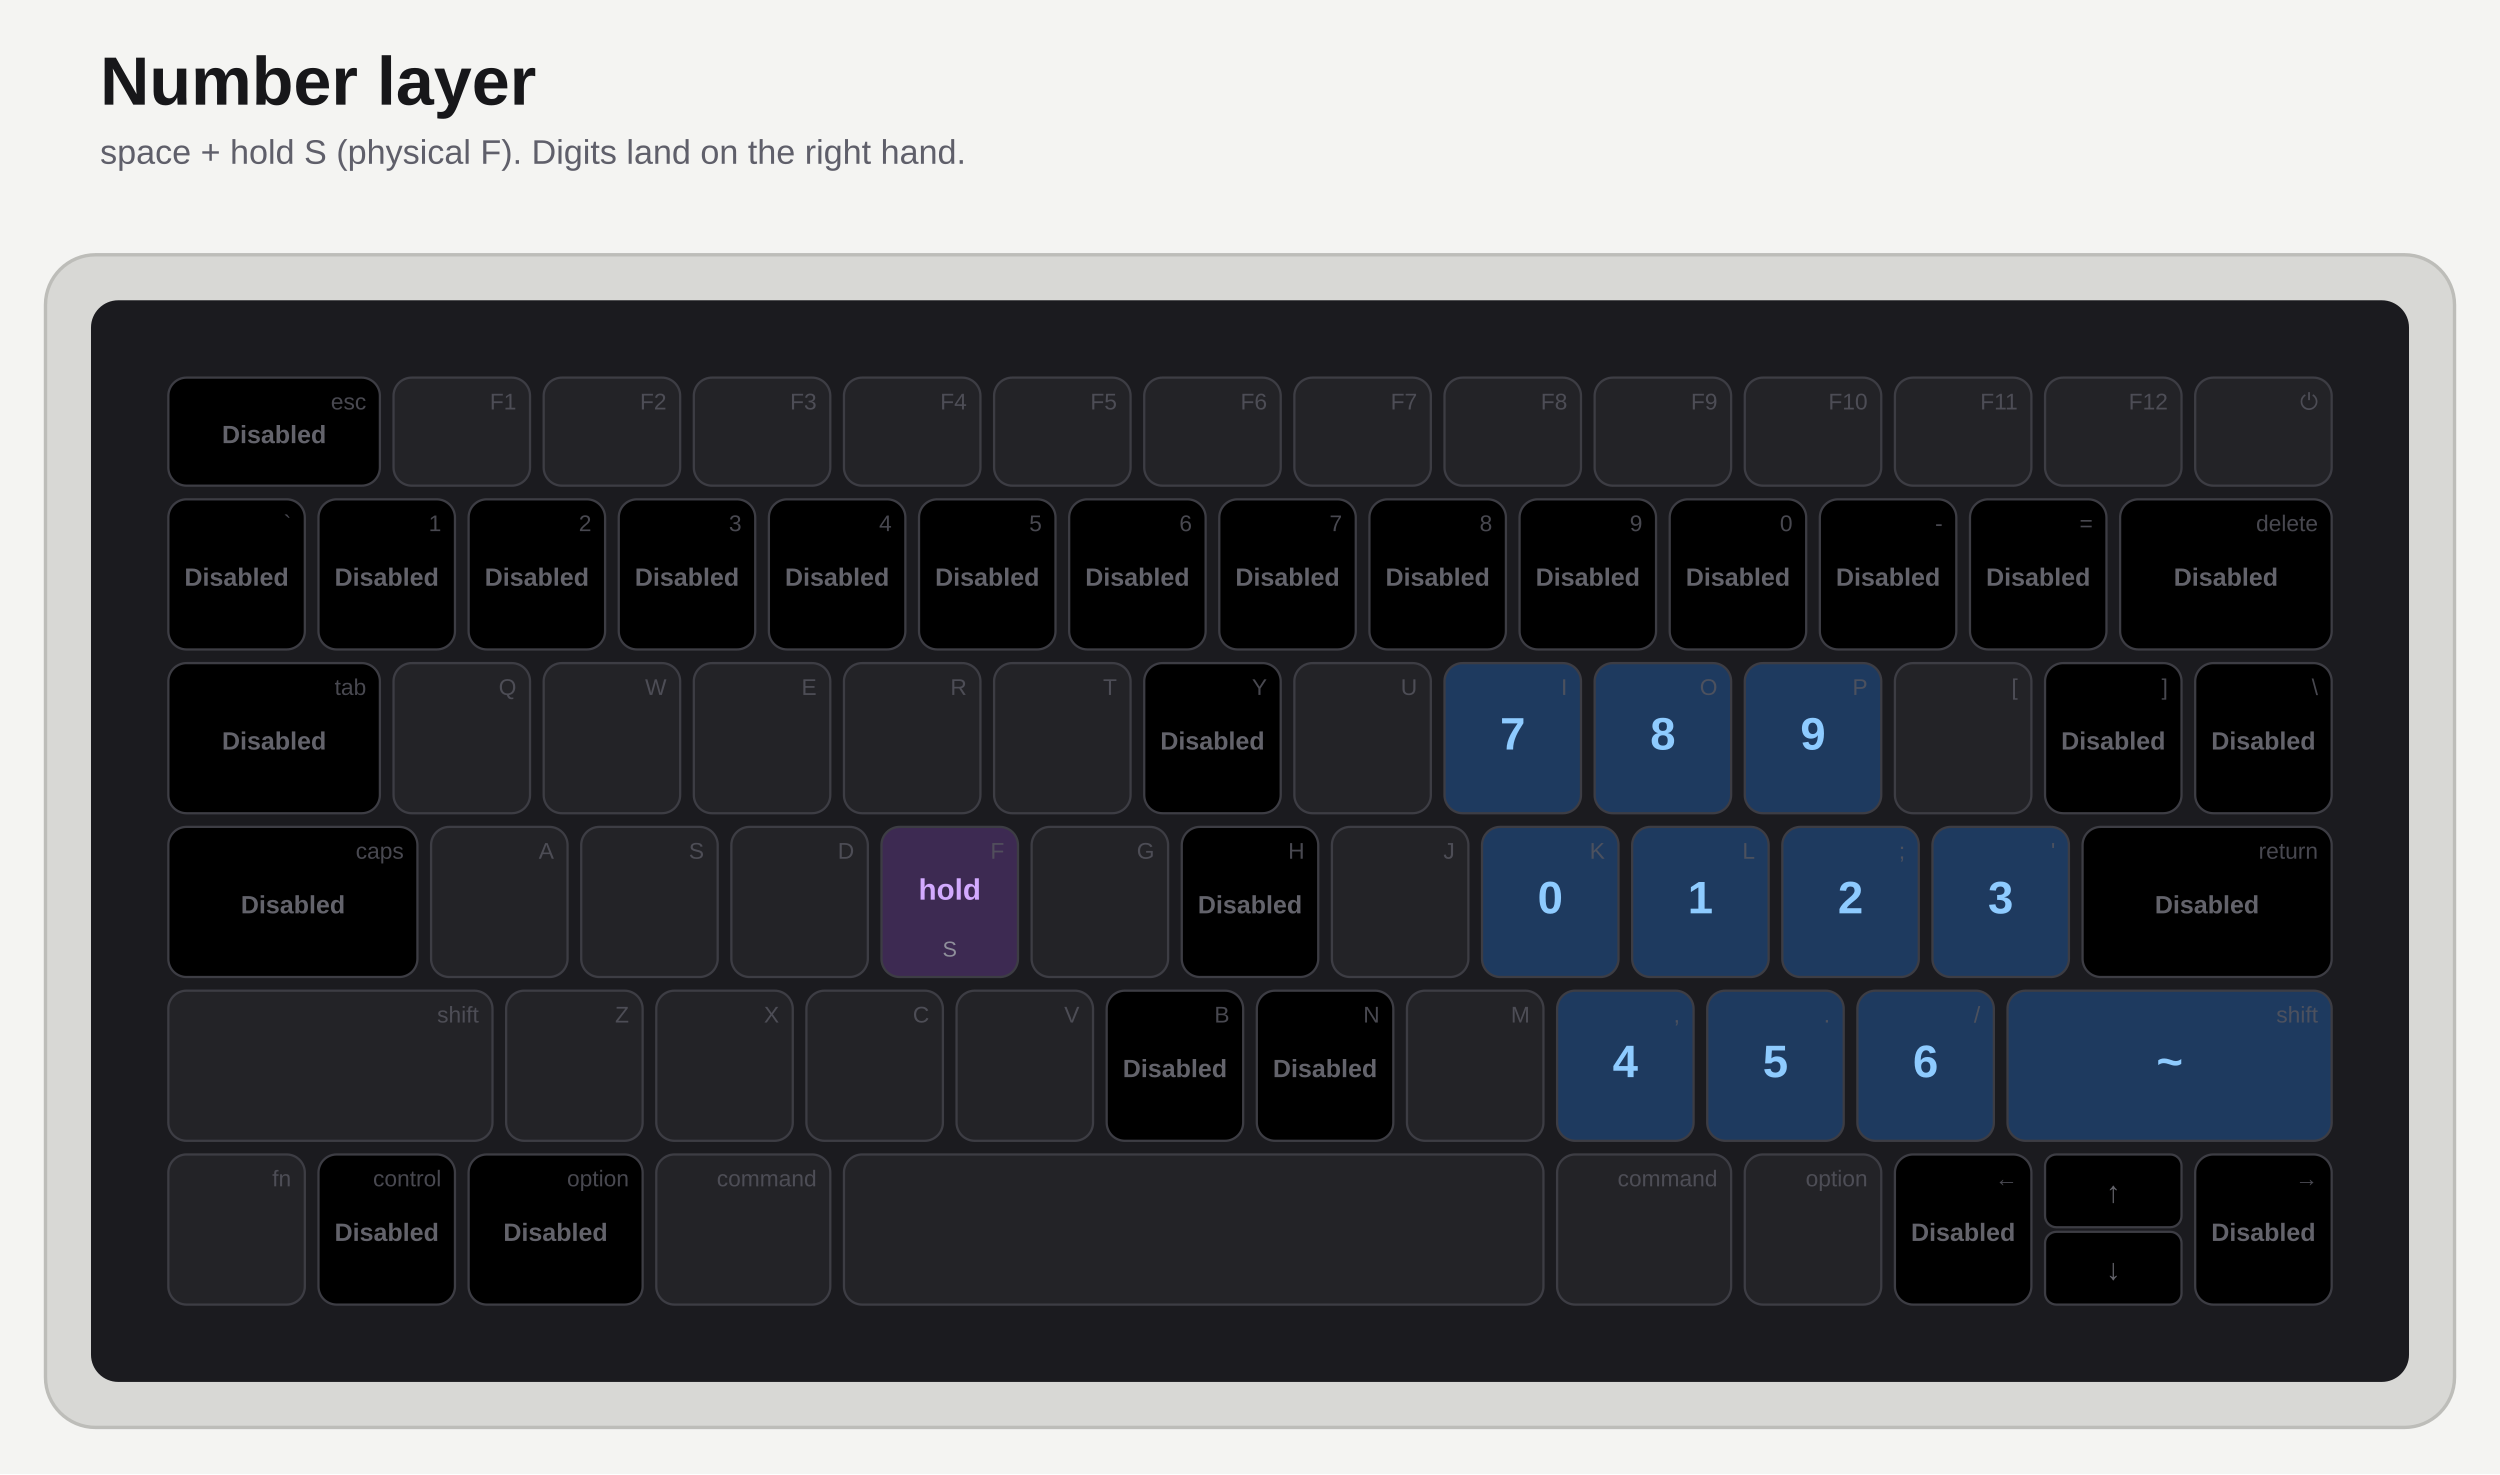
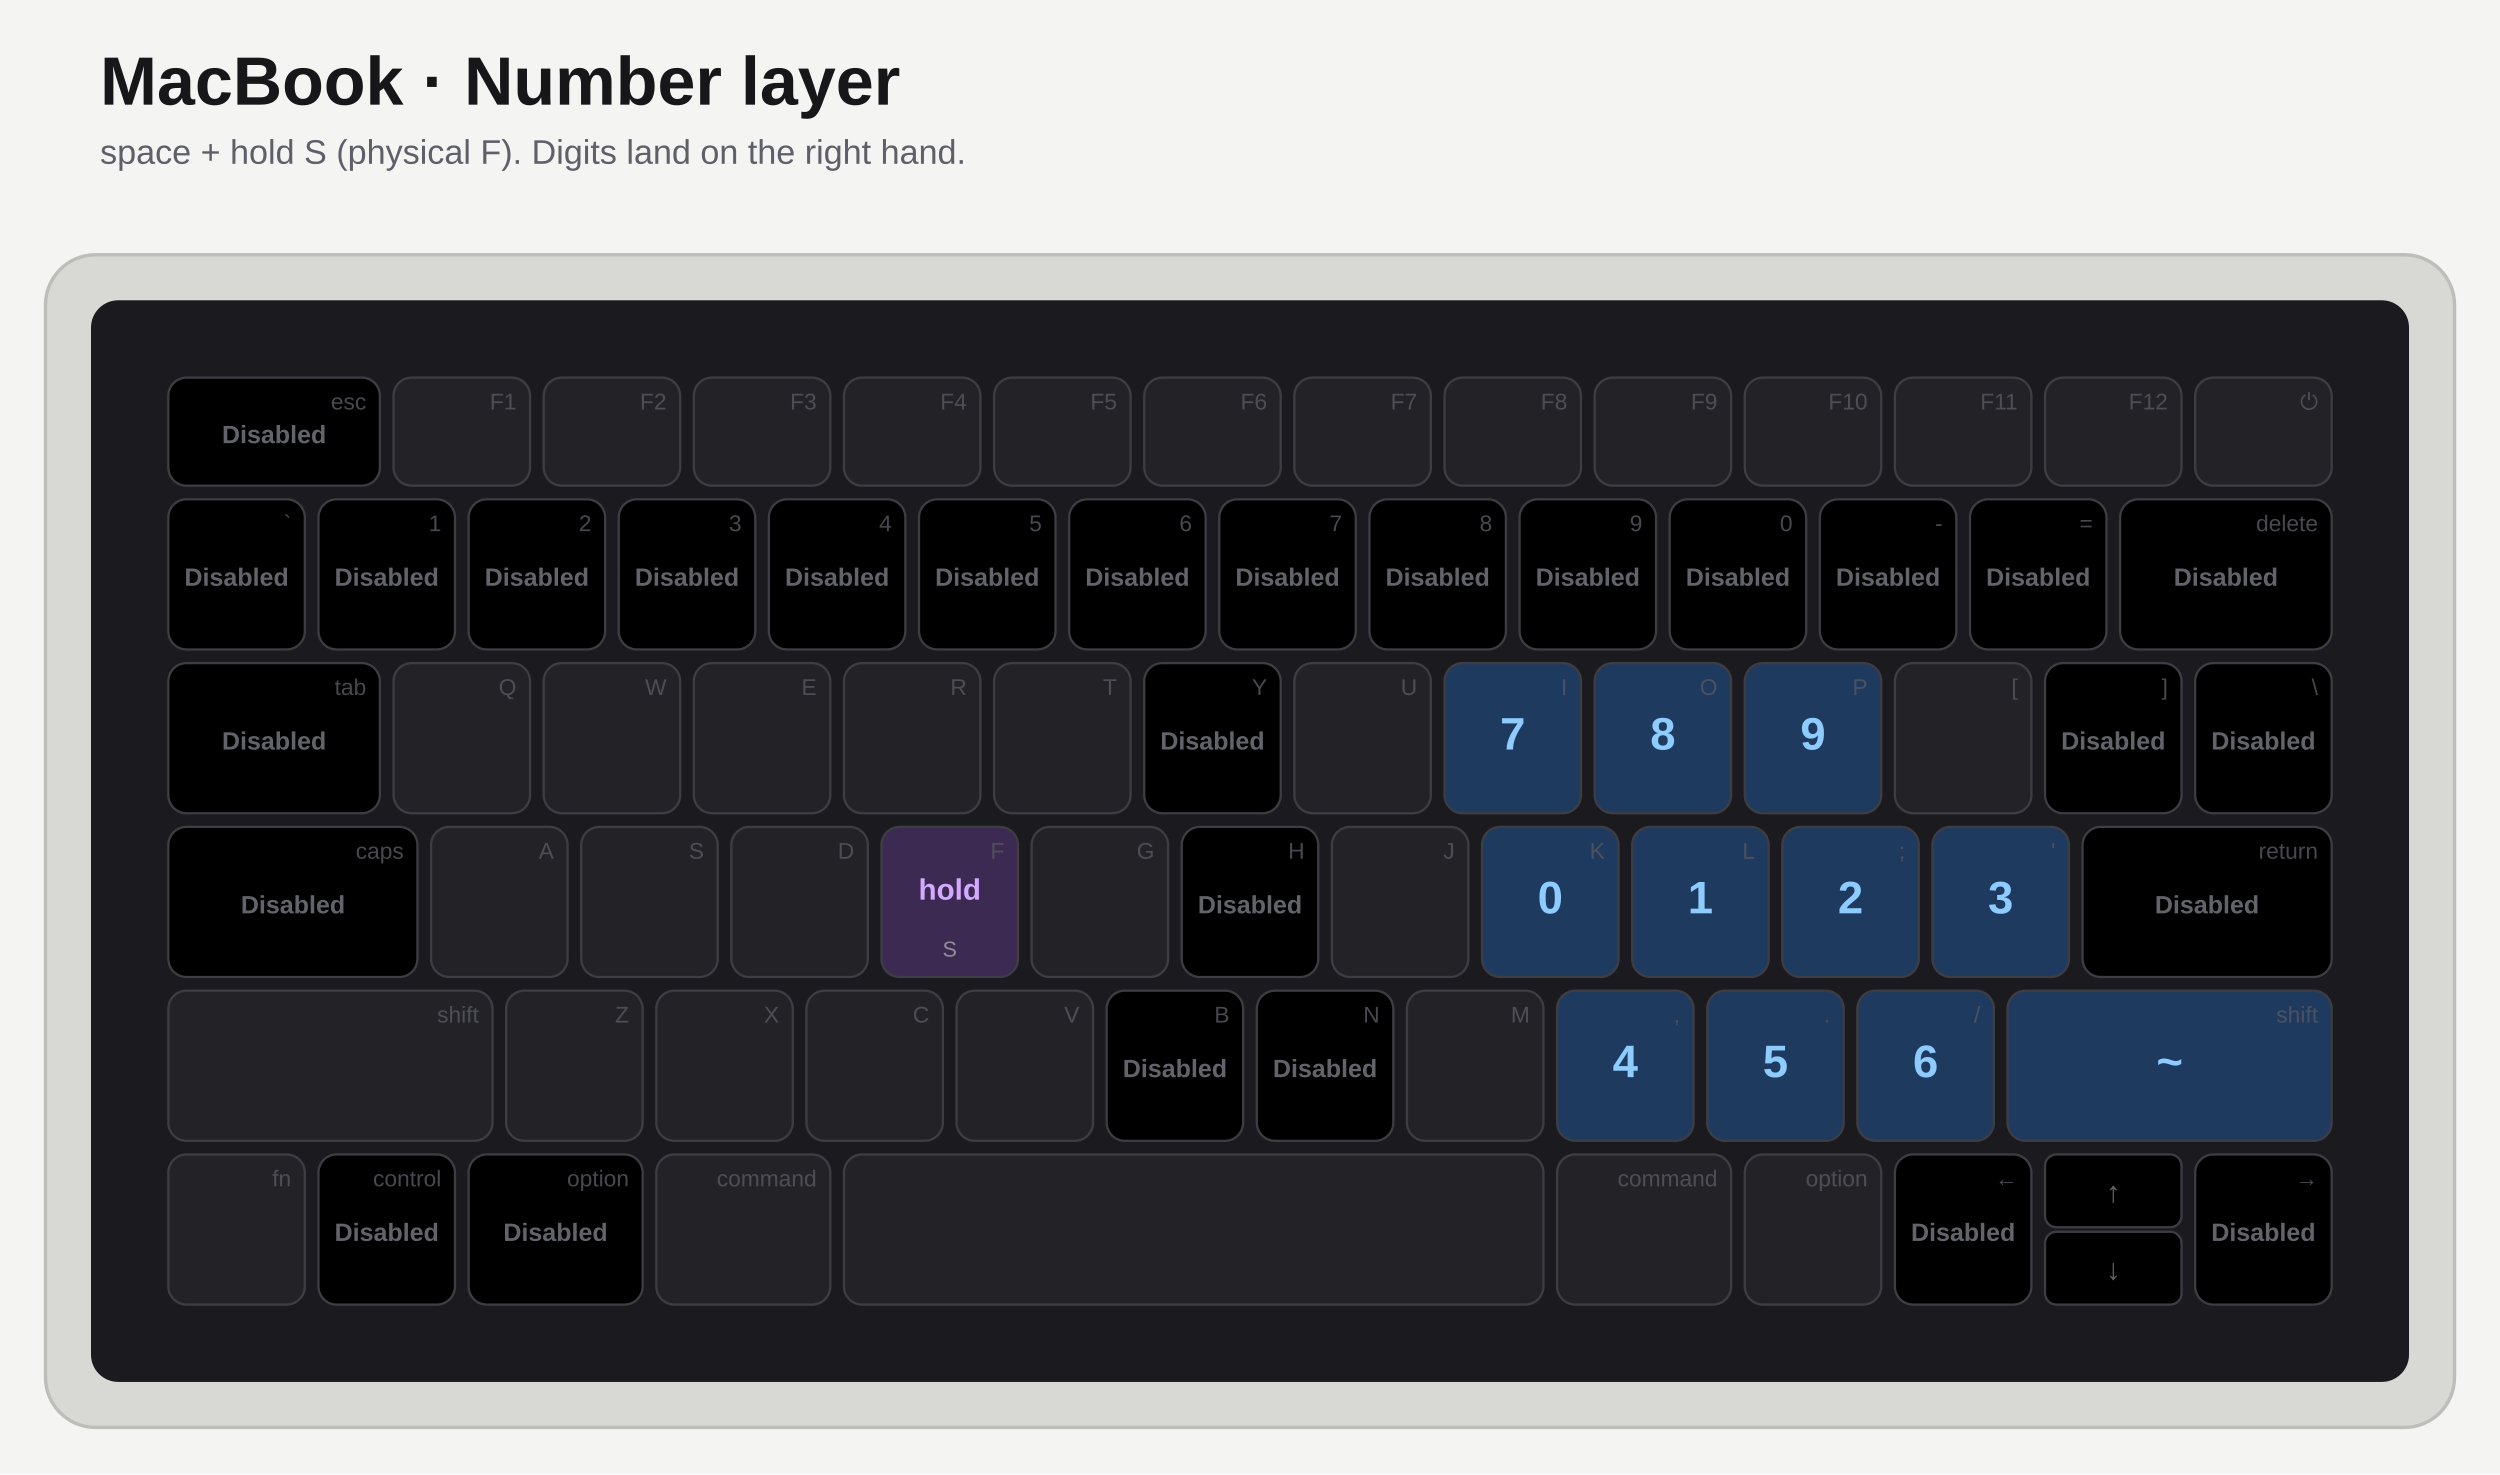
<svg xmlns="http://www.w3.org/2000/svg" width="1099" height="648" viewBox="0 0 1099 648" role="img" aria-label="Number layer layer of the splitmac">
  <rect width="1099" height="648" fill="#f4f4f2" />
-   <text x="44.0" y="46.0" fill="#17171a" font-size="30" font-weight="700" text-anchor="start" opacity="1.0" font-family="-apple-system, BlinkMacSystemFont, 'SF Pro Text', 'Helvetica Neue', Arial, sans-serif">Number layer</text>
+   <text x="44.0" y="46.0" fill="#17171a" font-size="30" font-weight="700" text-anchor="start" opacity="1.0" font-family="-apple-system, BlinkMacSystemFont, 'SF Pro Text', 'Helvetica Neue', Arial, sans-serif">MacBook · Number layer</text>
  <text x="44.0" y="72.0" fill="#5f5f6a" font-size="15" font-weight="400" text-anchor="start" opacity="1.0" font-family="-apple-system, BlinkMacSystemFont, 'SF Pro Text', 'Helvetica Neue', Arial, sans-serif">space + hold S (physical F). Digits land on the right hand.</text>
  <rect x="20.0" y="112.0" width="1059.0" height="515.5" rx="22" fill="#d8d8d5" stroke="#bdbdb9" stroke-width="1.5" />
  <rect x="40.0" y="132.0" width="1019.0" height="475.5" rx="12" fill="#1b1b1f" />
  <rect x="74.0" y="166.0" width="93.0" height="47.5" rx="8" fill="#000000" stroke="#3d3d44" stroke-width="1" />
  <text x="161.0" y="180.0" fill="#55555e" font-size="10" font-weight="500" text-anchor="end" opacity="0.85" font-family="-apple-system, BlinkMacSystemFont, 'SF Pro Text', 'Helvetica Neue', Arial, sans-serif">esc</text>
  <text x="120.5" y="194.8" fill="#63636b" font-size="11" font-weight="600" text-anchor="middle" opacity="1.0" font-family="-apple-system, BlinkMacSystemFont, 'SF Pro Text', 'Helvetica Neue', Arial, sans-serif">Disabled</text>
  <rect x="173.0" y="166.0" width="60.0" height="47.5" rx="8" fill="#232327" stroke="#3d3d44" stroke-width="1" />
  <text x="227.0" y="180.0" fill="#55555e" font-size="10" font-weight="500" text-anchor="end" opacity="0.85" font-family="-apple-system, BlinkMacSystemFont, 'SF Pro Text', 'Helvetica Neue', Arial, sans-serif">F1</text>
  <rect x="239.0" y="166.0" width="60.0" height="47.5" rx="8" fill="#232327" stroke="#3d3d44" stroke-width="1" />
  <text x="293.0" y="180.0" fill="#55555e" font-size="10" font-weight="500" text-anchor="end" opacity="0.85" font-family="-apple-system, BlinkMacSystemFont, 'SF Pro Text', 'Helvetica Neue', Arial, sans-serif">F2</text>
  <rect x="305.0" y="166.0" width="60.0" height="47.5" rx="8" fill="#232327" stroke="#3d3d44" stroke-width="1" />
  <text x="359.0" y="180.0" fill="#55555e" font-size="10" font-weight="500" text-anchor="end" opacity="0.85" font-family="-apple-system, BlinkMacSystemFont, 'SF Pro Text', 'Helvetica Neue', Arial, sans-serif">F3</text>
  <rect x="371.0" y="166.0" width="60.0" height="47.5" rx="8" fill="#232327" stroke="#3d3d44" stroke-width="1" />
  <text x="425.0" y="180.0" fill="#55555e" font-size="10" font-weight="500" text-anchor="end" opacity="0.85" font-family="-apple-system, BlinkMacSystemFont, 'SF Pro Text', 'Helvetica Neue', Arial, sans-serif">F4</text>
  <rect x="437.0" y="166.0" width="60.0" height="47.5" rx="8" fill="#232327" stroke="#3d3d44" stroke-width="1" />
  <text x="491.0" y="180.0" fill="#55555e" font-size="10" font-weight="500" text-anchor="end" opacity="0.85" font-family="-apple-system, BlinkMacSystemFont, 'SF Pro Text', 'Helvetica Neue', Arial, sans-serif">F5</text>
  <rect x="503.0" y="166.0" width="60.0" height="47.5" rx="8" fill="#232327" stroke="#3d3d44" stroke-width="1" />
  <text x="557.0" y="180.0" fill="#55555e" font-size="10" font-weight="500" text-anchor="end" opacity="0.85" font-family="-apple-system, BlinkMacSystemFont, 'SF Pro Text', 'Helvetica Neue', Arial, sans-serif">F6</text>
  <rect x="569.0" y="166.0" width="60.0" height="47.5" rx="8" fill="#232327" stroke="#3d3d44" stroke-width="1" />
  <text x="623.0" y="180.0" fill="#55555e" font-size="10" font-weight="500" text-anchor="end" opacity="0.85" font-family="-apple-system, BlinkMacSystemFont, 'SF Pro Text', 'Helvetica Neue', Arial, sans-serif">F7</text>
  <rect x="635.0" y="166.0" width="60.0" height="47.5" rx="8" fill="#232327" stroke="#3d3d44" stroke-width="1" />
  <text x="689.0" y="180.0" fill="#55555e" font-size="10" font-weight="500" text-anchor="end" opacity="0.85" font-family="-apple-system, BlinkMacSystemFont, 'SF Pro Text', 'Helvetica Neue', Arial, sans-serif">F8</text>
  <rect x="701.0" y="166.0" width="60.0" height="47.5" rx="8" fill="#232327" stroke="#3d3d44" stroke-width="1" />
  <text x="755.0" y="180.0" fill="#55555e" font-size="10" font-weight="500" text-anchor="end" opacity="0.85" font-family="-apple-system, BlinkMacSystemFont, 'SF Pro Text', 'Helvetica Neue', Arial, sans-serif">F9</text>
  <rect x="767.0" y="166.0" width="60.0" height="47.5" rx="8" fill="#232327" stroke="#3d3d44" stroke-width="1" />
  <text x="821.0" y="180.0" fill="#55555e" font-size="10" font-weight="500" text-anchor="end" opacity="0.85" font-family="-apple-system, BlinkMacSystemFont, 'SF Pro Text', 'Helvetica Neue', Arial, sans-serif">F10</text>
  <rect x="833.0" y="166.0" width="60.0" height="47.5" rx="8" fill="#232327" stroke="#3d3d44" stroke-width="1" />
  <text x="887.0" y="180.0" fill="#55555e" font-size="10" font-weight="500" text-anchor="end" opacity="0.85" font-family="-apple-system, BlinkMacSystemFont, 'SF Pro Text', 'Helvetica Neue', Arial, sans-serif">F11</text>
  <rect x="899.0" y="166.0" width="60.0" height="47.5" rx="8" fill="#232327" stroke="#3d3d44" stroke-width="1" />
  <text x="953.0" y="180.0" fill="#55555e" font-size="10" font-weight="500" text-anchor="end" opacity="0.85" font-family="-apple-system, BlinkMacSystemFont, 'SF Pro Text', 'Helvetica Neue', Arial, sans-serif">F12</text>
  <rect x="965.0" y="166.0" width="60.0" height="47.5" rx="8" fill="#232327" stroke="#3d3d44" stroke-width="1" />
  <text x="1019.0" y="180.0" fill="#55555e" font-size="10" font-weight="500" text-anchor="end" opacity="0.85" font-family="-apple-system, BlinkMacSystemFont, 'SF Pro Text', 'Helvetica Neue', Arial, sans-serif">⏻</text>
  <rect x="74.0" y="219.5" width="60.0" height="66.0" rx="8" fill="#000000" stroke="#3d3d44" stroke-width="1" />
  <text x="128.0" y="233.5" fill="#55555e" font-size="10" font-weight="500" text-anchor="end" opacity="0.85" font-family="-apple-system, BlinkMacSystemFont, 'SF Pro Text', 'Helvetica Neue', Arial, sans-serif">`</text>
  <text x="104.0" y="257.5" fill="#63636b" font-size="11" font-weight="600" text-anchor="middle" opacity="1.0" font-family="-apple-system, BlinkMacSystemFont, 'SF Pro Text', 'Helvetica Neue', Arial, sans-serif">Disabled</text>
  <rect x="140.0" y="219.5" width="60.0" height="66.0" rx="8" fill="#000000" stroke="#3d3d44" stroke-width="1" />
  <text x="194.0" y="233.5" fill="#55555e" font-size="10" font-weight="500" text-anchor="end" opacity="0.85" font-family="-apple-system, BlinkMacSystemFont, 'SF Pro Text', 'Helvetica Neue', Arial, sans-serif">1</text>
  <text x="170.0" y="257.5" fill="#63636b" font-size="11" font-weight="600" text-anchor="middle" opacity="1.0" font-family="-apple-system, BlinkMacSystemFont, 'SF Pro Text', 'Helvetica Neue', Arial, sans-serif">Disabled</text>
  <rect x="206.0" y="219.5" width="60.0" height="66.0" rx="8" fill="#000000" stroke="#3d3d44" stroke-width="1" />
  <text x="260.0" y="233.5" fill="#55555e" font-size="10" font-weight="500" text-anchor="end" opacity="0.85" font-family="-apple-system, BlinkMacSystemFont, 'SF Pro Text', 'Helvetica Neue', Arial, sans-serif">2</text>
  <text x="236.0" y="257.5" fill="#63636b" font-size="11" font-weight="600" text-anchor="middle" opacity="1.0" font-family="-apple-system, BlinkMacSystemFont, 'SF Pro Text', 'Helvetica Neue', Arial, sans-serif">Disabled</text>
  <rect x="272.0" y="219.5" width="60.0" height="66.0" rx="8" fill="#000000" stroke="#3d3d44" stroke-width="1" />
  <text x="326.0" y="233.5" fill="#55555e" font-size="10" font-weight="500" text-anchor="end" opacity="0.85" font-family="-apple-system, BlinkMacSystemFont, 'SF Pro Text', 'Helvetica Neue', Arial, sans-serif">3</text>
  <text x="302.0" y="257.5" fill="#63636b" font-size="11" font-weight="600" text-anchor="middle" opacity="1.0" font-family="-apple-system, BlinkMacSystemFont, 'SF Pro Text', 'Helvetica Neue', Arial, sans-serif">Disabled</text>
  <rect x="338.0" y="219.5" width="60.0" height="66.0" rx="8" fill="#000000" stroke="#3d3d44" stroke-width="1" />
  <text x="392.0" y="233.5" fill="#55555e" font-size="10" font-weight="500" text-anchor="end" opacity="0.85" font-family="-apple-system, BlinkMacSystemFont, 'SF Pro Text', 'Helvetica Neue', Arial, sans-serif">4</text>
  <text x="368.0" y="257.5" fill="#63636b" font-size="11" font-weight="600" text-anchor="middle" opacity="1.0" font-family="-apple-system, BlinkMacSystemFont, 'SF Pro Text', 'Helvetica Neue', Arial, sans-serif">Disabled</text>
  <rect x="404.0" y="219.5" width="60.0" height="66.0" rx="8" fill="#000000" stroke="#3d3d44" stroke-width="1" />
  <text x="458.0" y="233.5" fill="#55555e" font-size="10" font-weight="500" text-anchor="end" opacity="0.85" font-family="-apple-system, BlinkMacSystemFont, 'SF Pro Text', 'Helvetica Neue', Arial, sans-serif">5</text>
  <text x="434.0" y="257.5" fill="#63636b" font-size="11" font-weight="600" text-anchor="middle" opacity="1.0" font-family="-apple-system, BlinkMacSystemFont, 'SF Pro Text', 'Helvetica Neue', Arial, sans-serif">Disabled</text>
  <rect x="470.0" y="219.5" width="60.0" height="66.0" rx="8" fill="#000000" stroke="#3d3d44" stroke-width="1" />
  <text x="524.0" y="233.5" fill="#55555e" font-size="10" font-weight="500" text-anchor="end" opacity="0.85" font-family="-apple-system, BlinkMacSystemFont, 'SF Pro Text', 'Helvetica Neue', Arial, sans-serif">6</text>
  <text x="500.0" y="257.5" fill="#63636b" font-size="11" font-weight="600" text-anchor="middle" opacity="1.0" font-family="-apple-system, BlinkMacSystemFont, 'SF Pro Text', 'Helvetica Neue', Arial, sans-serif">Disabled</text>
  <rect x="536.0" y="219.5" width="60.0" height="66.0" rx="8" fill="#000000" stroke="#3d3d44" stroke-width="1" />
  <text x="590.0" y="233.5" fill="#55555e" font-size="10" font-weight="500" text-anchor="end" opacity="0.85" font-family="-apple-system, BlinkMacSystemFont, 'SF Pro Text', 'Helvetica Neue', Arial, sans-serif">7</text>
  <text x="566.0" y="257.5" fill="#63636b" font-size="11" font-weight="600" text-anchor="middle" opacity="1.0" font-family="-apple-system, BlinkMacSystemFont, 'SF Pro Text', 'Helvetica Neue', Arial, sans-serif">Disabled</text>
  <rect x="602.0" y="219.5" width="60.0" height="66.0" rx="8" fill="#000000" stroke="#3d3d44" stroke-width="1" />
  <text x="656.0" y="233.5" fill="#55555e" font-size="10" font-weight="500" text-anchor="end" opacity="0.85" font-family="-apple-system, BlinkMacSystemFont, 'SF Pro Text', 'Helvetica Neue', Arial, sans-serif">8</text>
  <text x="632.0" y="257.5" fill="#63636b" font-size="11" font-weight="600" text-anchor="middle" opacity="1.0" font-family="-apple-system, BlinkMacSystemFont, 'SF Pro Text', 'Helvetica Neue', Arial, sans-serif">Disabled</text>
  <rect x="668.0" y="219.5" width="60.0" height="66.0" rx="8" fill="#000000" stroke="#3d3d44" stroke-width="1" />
  <text x="722.0" y="233.5" fill="#55555e" font-size="10" font-weight="500" text-anchor="end" opacity="0.85" font-family="-apple-system, BlinkMacSystemFont, 'SF Pro Text', 'Helvetica Neue', Arial, sans-serif">9</text>
  <text x="698.0" y="257.5" fill="#63636b" font-size="11" font-weight="600" text-anchor="middle" opacity="1.0" font-family="-apple-system, BlinkMacSystemFont, 'SF Pro Text', 'Helvetica Neue', Arial, sans-serif">Disabled</text>
  <rect x="734.0" y="219.5" width="60.0" height="66.0" rx="8" fill="#000000" stroke="#3d3d44" stroke-width="1" />
  <text x="788.0" y="233.5" fill="#55555e" font-size="10" font-weight="500" text-anchor="end" opacity="0.85" font-family="-apple-system, BlinkMacSystemFont, 'SF Pro Text', 'Helvetica Neue', Arial, sans-serif">0</text>
  <text x="764.0" y="257.5" fill="#63636b" font-size="11" font-weight="600" text-anchor="middle" opacity="1.0" font-family="-apple-system, BlinkMacSystemFont, 'SF Pro Text', 'Helvetica Neue', Arial, sans-serif">Disabled</text>
  <rect x="800.0" y="219.5" width="60.0" height="66.0" rx="8" fill="#000000" stroke="#3d3d44" stroke-width="1" />
  <text x="854.0" y="233.5" fill="#55555e" font-size="10" font-weight="500" text-anchor="end" opacity="0.85" font-family="-apple-system, BlinkMacSystemFont, 'SF Pro Text', 'Helvetica Neue', Arial, sans-serif">-</text>
  <text x="830.0" y="257.5" fill="#63636b" font-size="11" font-weight="600" text-anchor="middle" opacity="1.0" font-family="-apple-system, BlinkMacSystemFont, 'SF Pro Text', 'Helvetica Neue', Arial, sans-serif">Disabled</text>
  <rect x="866.0" y="219.5" width="60.0" height="66.0" rx="8" fill="#000000" stroke="#3d3d44" stroke-width="1" />
  <text x="920.0" y="233.5" fill="#55555e" font-size="10" font-weight="500" text-anchor="end" opacity="0.85" font-family="-apple-system, BlinkMacSystemFont, 'SF Pro Text', 'Helvetica Neue', Arial, sans-serif">=</text>
  <text x="896.0" y="257.5" fill="#63636b" font-size="11" font-weight="600" text-anchor="middle" opacity="1.0" font-family="-apple-system, BlinkMacSystemFont, 'SF Pro Text', 'Helvetica Neue', Arial, sans-serif">Disabled</text>
  <rect x="932.0" y="219.5" width="93.0" height="66.0" rx="8" fill="#000000" stroke="#3d3d44" stroke-width="1" />
  <text x="1019.0" y="233.5" fill="#55555e" font-size="10" font-weight="500" text-anchor="end" opacity="0.85" font-family="-apple-system, BlinkMacSystemFont, 'SF Pro Text', 'Helvetica Neue', Arial, sans-serif">delete</text>
  <text x="978.5" y="257.5" fill="#63636b" font-size="11" font-weight="600" text-anchor="middle" opacity="1.0" font-family="-apple-system, BlinkMacSystemFont, 'SF Pro Text', 'Helvetica Neue', Arial, sans-serif">Disabled</text>
  <rect x="74.0" y="291.5" width="93.0" height="66.0" rx="8" fill="#000000" stroke="#3d3d44" stroke-width="1" />
  <text x="161.0" y="305.5" fill="#55555e" font-size="10" font-weight="500" text-anchor="end" opacity="0.85" font-family="-apple-system, BlinkMacSystemFont, 'SF Pro Text', 'Helvetica Neue', Arial, sans-serif">tab</text>
  <text x="120.5" y="329.5" fill="#63636b" font-size="11" font-weight="600" text-anchor="middle" opacity="1.0" font-family="-apple-system, BlinkMacSystemFont, 'SF Pro Text', 'Helvetica Neue', Arial, sans-serif">Disabled</text>
  <rect x="173.0" y="291.5" width="60.0" height="66.0" rx="8" fill="#232327" stroke="#3d3d44" stroke-width="1" />
  <text x="227.0" y="305.5" fill="#55555e" font-size="10" font-weight="500" text-anchor="end" opacity="0.85" font-family="-apple-system, BlinkMacSystemFont, 'SF Pro Text', 'Helvetica Neue', Arial, sans-serif">Q</text>
  <rect x="239.0" y="291.5" width="60.0" height="66.0" rx="8" fill="#232327" stroke="#3d3d44" stroke-width="1" />
  <text x="293.0" y="305.5" fill="#55555e" font-size="10" font-weight="500" text-anchor="end" opacity="0.85" font-family="-apple-system, BlinkMacSystemFont, 'SF Pro Text', 'Helvetica Neue', Arial, sans-serif">W</text>
  <rect x="305.0" y="291.5" width="60.0" height="66.0" rx="8" fill="#232327" stroke="#3d3d44" stroke-width="1" />
  <text x="359.0" y="305.5" fill="#55555e" font-size="10" font-weight="500" text-anchor="end" opacity="0.85" font-family="-apple-system, BlinkMacSystemFont, 'SF Pro Text', 'Helvetica Neue', Arial, sans-serif">E</text>
  <rect x="371.0" y="291.5" width="60.0" height="66.0" rx="8" fill="#232327" stroke="#3d3d44" stroke-width="1" />
  <text x="425.0" y="305.5" fill="#55555e" font-size="10" font-weight="500" text-anchor="end" opacity="0.85" font-family="-apple-system, BlinkMacSystemFont, 'SF Pro Text', 'Helvetica Neue', Arial, sans-serif">R</text>
  <rect x="437.0" y="291.5" width="60.0" height="66.0" rx="8" fill="#232327" stroke="#3d3d44" stroke-width="1" />
  <text x="491.0" y="305.5" fill="#55555e" font-size="10" font-weight="500" text-anchor="end" opacity="0.85" font-family="-apple-system, BlinkMacSystemFont, 'SF Pro Text', 'Helvetica Neue', Arial, sans-serif">T</text>
  <rect x="503.0" y="291.5" width="60.0" height="66.0" rx="8" fill="#000000" stroke="#3d3d44" stroke-width="1" />
  <text x="557.0" y="305.5" fill="#55555e" font-size="10" font-weight="500" text-anchor="end" opacity="0.85" font-family="-apple-system, BlinkMacSystemFont, 'SF Pro Text', 'Helvetica Neue', Arial, sans-serif">Y</text>
  <text x="533.0" y="329.5" fill="#63636b" font-size="11" font-weight="600" text-anchor="middle" opacity="1.0" font-family="-apple-system, BlinkMacSystemFont, 'SF Pro Text', 'Helvetica Neue', Arial, sans-serif">Disabled</text>
  <rect x="569.0" y="291.5" width="60.0" height="66.0" rx="8" fill="#232327" stroke="#3d3d44" stroke-width="1" />
  <text x="623.0" y="305.5" fill="#55555e" font-size="10" font-weight="500" text-anchor="end" opacity="0.85" font-family="-apple-system, BlinkMacSystemFont, 'SF Pro Text', 'Helvetica Neue', Arial, sans-serif">U</text>
  <rect x="635.0" y="291.5" width="60.0" height="66.0" rx="8" fill="#1e3a5f" stroke="#3d3d44" stroke-width="1" />
  <text x="689.0" y="305.5" fill="#55555e" font-size="10" font-weight="500" text-anchor="end" opacity="0.85" font-family="-apple-system, BlinkMacSystemFont, 'SF Pro Text', 'Helvetica Neue', Arial, sans-serif">I</text>
  <text x="665.0" y="329.5" fill="#8ecbff" font-size="20" font-weight="700" text-anchor="middle" opacity="1.0" font-family="-apple-system, BlinkMacSystemFont, 'SF Pro Text', 'Helvetica Neue', Arial, sans-serif">7</text>
  <rect x="701.0" y="291.5" width="60.0" height="66.0" rx="8" fill="#1e3a5f" stroke="#3d3d44" stroke-width="1" />
  <text x="755.0" y="305.5" fill="#55555e" font-size="10" font-weight="500" text-anchor="end" opacity="0.85" font-family="-apple-system, BlinkMacSystemFont, 'SF Pro Text', 'Helvetica Neue', Arial, sans-serif">O</text>
  <text x="731.0" y="329.5" fill="#8ecbff" font-size="20" font-weight="700" text-anchor="middle" opacity="1.0" font-family="-apple-system, BlinkMacSystemFont, 'SF Pro Text', 'Helvetica Neue', Arial, sans-serif">8</text>
  <rect x="767.0" y="291.5" width="60.0" height="66.0" rx="8" fill="#1e3a5f" stroke="#3d3d44" stroke-width="1" />
  <text x="821.0" y="305.5" fill="#55555e" font-size="10" font-weight="500" text-anchor="end" opacity="0.85" font-family="-apple-system, BlinkMacSystemFont, 'SF Pro Text', 'Helvetica Neue', Arial, sans-serif">P</text>
  <text x="797.0" y="329.5" fill="#8ecbff" font-size="20" font-weight="700" text-anchor="middle" opacity="1.0" font-family="-apple-system, BlinkMacSystemFont, 'SF Pro Text', 'Helvetica Neue', Arial, sans-serif">9</text>
  <rect x="833.0" y="291.5" width="60.0" height="66.0" rx="8" fill="#232327" stroke="#3d3d44" stroke-width="1" />
  <text x="887.0" y="305.5" fill="#55555e" font-size="10" font-weight="500" text-anchor="end" opacity="0.85" font-family="-apple-system, BlinkMacSystemFont, 'SF Pro Text', 'Helvetica Neue', Arial, sans-serif">[</text>
  <rect x="899.0" y="291.5" width="60.0" height="66.0" rx="8" fill="#000000" stroke="#3d3d44" stroke-width="1" />
  <text x="953.0" y="305.5" fill="#55555e" font-size="10" font-weight="500" text-anchor="end" opacity="0.85" font-family="-apple-system, BlinkMacSystemFont, 'SF Pro Text', 'Helvetica Neue', Arial, sans-serif">]</text>
  <text x="929.0" y="329.5" fill="#63636b" font-size="11" font-weight="600" text-anchor="middle" opacity="1.0" font-family="-apple-system, BlinkMacSystemFont, 'SF Pro Text', 'Helvetica Neue', Arial, sans-serif">Disabled</text>
  <rect x="965.0" y="291.5" width="60.0" height="66.0" rx="8" fill="#000000" stroke="#3d3d44" stroke-width="1" />
  <text x="1019.0" y="305.5" fill="#55555e" font-size="10" font-weight="500" text-anchor="end" opacity="0.85" font-family="-apple-system, BlinkMacSystemFont, 'SF Pro Text', 'Helvetica Neue', Arial, sans-serif">\</text>
  <text x="995.0" y="329.5" fill="#63636b" font-size="11" font-weight="600" text-anchor="middle" opacity="1.0" font-family="-apple-system, BlinkMacSystemFont, 'SF Pro Text', 'Helvetica Neue', Arial, sans-serif">Disabled</text>
  <rect x="74.0" y="363.5" width="109.5" height="66.0" rx="8" fill="#000000" stroke="#3d3d44" stroke-width="1" />
  <text x="177.5" y="377.5" fill="#55555e" font-size="10" font-weight="500" text-anchor="end" opacity="0.85" font-family="-apple-system, BlinkMacSystemFont, 'SF Pro Text', 'Helvetica Neue', Arial, sans-serif">caps</text>
  <text x="128.8" y="401.5" fill="#63636b" font-size="11" font-weight="600" text-anchor="middle" opacity="1.0" font-family="-apple-system, BlinkMacSystemFont, 'SF Pro Text', 'Helvetica Neue', Arial, sans-serif">Disabled</text>
  <rect x="189.5" y="363.5" width="60.0" height="66.0" rx="8" fill="#232327" stroke="#3d3d44" stroke-width="1" />
  <text x="243.5" y="377.5" fill="#55555e" font-size="10" font-weight="500" text-anchor="end" opacity="0.85" font-family="-apple-system, BlinkMacSystemFont, 'SF Pro Text', 'Helvetica Neue', Arial, sans-serif">A</text>
  <rect x="255.5" y="363.5" width="60.0" height="66.0" rx="8" fill="#232327" stroke="#3d3d44" stroke-width="1" />
  <text x="309.5" y="377.5" fill="#55555e" font-size="10" font-weight="500" text-anchor="end" opacity="0.85" font-family="-apple-system, BlinkMacSystemFont, 'SF Pro Text', 'Helvetica Neue', Arial, sans-serif">S</text>
  <rect x="321.5" y="363.5" width="60.0" height="66.0" rx="8" fill="#232327" stroke="#3d3d44" stroke-width="1" />
  <text x="375.5" y="377.5" fill="#55555e" font-size="10" font-weight="500" text-anchor="end" opacity="0.85" font-family="-apple-system, BlinkMacSystemFont, 'SF Pro Text', 'Helvetica Neue', Arial, sans-serif">D</text>
  <rect x="387.5" y="363.5" width="60.0" height="66.0" rx="8" fill="#3d2a52" stroke="#3d3d44" stroke-width="1" />
  <text x="441.5" y="377.5" fill="#55555e" font-size="10" font-weight="500" text-anchor="end" opacity="0.85" font-family="-apple-system, BlinkMacSystemFont, 'SF Pro Text', 'Helvetica Neue', Arial, sans-serif">F</text>
  <text x="417.5" y="395.5" fill="#d3aaff" font-size="13" font-weight="600" text-anchor="middle" opacity="1.0" font-family="-apple-system, BlinkMacSystemFont, 'SF Pro Text', 'Helvetica Neue', Arial, sans-serif">hold</text>
  <text x="417.5" y="420.5" fill="#8f8f9b" font-size="9.5" font-weight="500" text-anchor="middle" opacity="1.0" font-family="-apple-system, BlinkMacSystemFont, 'SF Pro Text', 'Helvetica Neue', Arial, sans-serif">S</text>
  <rect x="453.5" y="363.5" width="60.0" height="66.0" rx="8" fill="#232327" stroke="#3d3d44" stroke-width="1" />
  <text x="507.5" y="377.5" fill="#55555e" font-size="10" font-weight="500" text-anchor="end" opacity="0.85" font-family="-apple-system, BlinkMacSystemFont, 'SF Pro Text', 'Helvetica Neue', Arial, sans-serif">G</text>
  <rect x="519.5" y="363.5" width="60.0" height="66.0" rx="8" fill="#000000" stroke="#3d3d44" stroke-width="1" />
  <text x="573.5" y="377.5" fill="#55555e" font-size="10" font-weight="500" text-anchor="end" opacity="0.85" font-family="-apple-system, BlinkMacSystemFont, 'SF Pro Text', 'Helvetica Neue', Arial, sans-serif">H</text>
  <text x="549.5" y="401.5" fill="#63636b" font-size="11" font-weight="600" text-anchor="middle" opacity="1.0" font-family="-apple-system, BlinkMacSystemFont, 'SF Pro Text', 'Helvetica Neue', Arial, sans-serif">Disabled</text>
  <rect x="585.5" y="363.5" width="60.0" height="66.0" rx="8" fill="#232327" stroke="#3d3d44" stroke-width="1" />
  <text x="639.5" y="377.5" fill="#55555e" font-size="10" font-weight="500" text-anchor="end" opacity="0.85" font-family="-apple-system, BlinkMacSystemFont, 'SF Pro Text', 'Helvetica Neue', Arial, sans-serif">J</text>
  <rect x="651.5" y="363.5" width="60.0" height="66.0" rx="8" fill="#1e3a5f" stroke="#3d3d44" stroke-width="1" />
  <text x="705.5" y="377.5" fill="#55555e" font-size="10" font-weight="500" text-anchor="end" opacity="0.85" font-family="-apple-system, BlinkMacSystemFont, 'SF Pro Text', 'Helvetica Neue', Arial, sans-serif">K</text>
  <text x="681.5" y="401.5" fill="#8ecbff" font-size="20" font-weight="700" text-anchor="middle" opacity="1.0" font-family="-apple-system, BlinkMacSystemFont, 'SF Pro Text', 'Helvetica Neue', Arial, sans-serif">0</text>
  <rect x="717.5" y="363.5" width="60.0" height="66.0" rx="8" fill="#1e3a5f" stroke="#3d3d44" stroke-width="1" />
  <text x="771.5" y="377.5" fill="#55555e" font-size="10" font-weight="500" text-anchor="end" opacity="0.85" font-family="-apple-system, BlinkMacSystemFont, 'SF Pro Text', 'Helvetica Neue', Arial, sans-serif">L</text>
  <text x="747.5" y="401.5" fill="#8ecbff" font-size="20" font-weight="700" text-anchor="middle" opacity="1.0" font-family="-apple-system, BlinkMacSystemFont, 'SF Pro Text', 'Helvetica Neue', Arial, sans-serif">1</text>
  <rect x="783.5" y="363.5" width="60.0" height="66.0" rx="8" fill="#1e3a5f" stroke="#3d3d44" stroke-width="1" />
  <text x="837.5" y="377.5" fill="#55555e" font-size="10" font-weight="500" text-anchor="end" opacity="0.85" font-family="-apple-system, BlinkMacSystemFont, 'SF Pro Text', 'Helvetica Neue', Arial, sans-serif">;</text>
  <text x="813.5" y="401.5" fill="#8ecbff" font-size="20" font-weight="700" text-anchor="middle" opacity="1.0" font-family="-apple-system, BlinkMacSystemFont, 'SF Pro Text', 'Helvetica Neue', Arial, sans-serif">2</text>
  <rect x="849.5" y="363.5" width="60.0" height="66.0" rx="8" fill="#1e3a5f" stroke="#3d3d44" stroke-width="1" />
  <text x="903.5" y="377.5" fill="#55555e" font-size="10" font-weight="500" text-anchor="end" opacity="0.85" font-family="-apple-system, BlinkMacSystemFont, 'SF Pro Text', 'Helvetica Neue', Arial, sans-serif">'</text>
  <text x="879.5" y="401.5" fill="#8ecbff" font-size="20" font-weight="700" text-anchor="middle" opacity="1.0" font-family="-apple-system, BlinkMacSystemFont, 'SF Pro Text', 'Helvetica Neue', Arial, sans-serif">3</text>
  <rect x="915.5" y="363.5" width="109.5" height="66.0" rx="8" fill="#000000" stroke="#3d3d44" stroke-width="1" />
  <text x="1019.0" y="377.5" fill="#55555e" font-size="10" font-weight="500" text-anchor="end" opacity="0.85" font-family="-apple-system, BlinkMacSystemFont, 'SF Pro Text', 'Helvetica Neue', Arial, sans-serif">return</text>
  <text x="970.2" y="401.5" fill="#63636b" font-size="11" font-weight="600" text-anchor="middle" opacity="1.0" font-family="-apple-system, BlinkMacSystemFont, 'SF Pro Text', 'Helvetica Neue', Arial, sans-serif">Disabled</text>
  <rect x="74.0" y="435.5" width="142.5" height="66.0" rx="8" fill="#232327" stroke="#3d3d44" stroke-width="1" />
  <text x="210.5" y="449.5" fill="#55555e" font-size="10" font-weight="500" text-anchor="end" opacity="0.85" font-family="-apple-system, BlinkMacSystemFont, 'SF Pro Text', 'Helvetica Neue', Arial, sans-serif">shift</text>
  <rect x="222.5" y="435.5" width="60.0" height="66.0" rx="8" fill="#232327" stroke="#3d3d44" stroke-width="1" />
  <text x="276.5" y="449.5" fill="#55555e" font-size="10" font-weight="500" text-anchor="end" opacity="0.85" font-family="-apple-system, BlinkMacSystemFont, 'SF Pro Text', 'Helvetica Neue', Arial, sans-serif">Z</text>
  <rect x="288.5" y="435.5" width="60.0" height="66.0" rx="8" fill="#232327" stroke="#3d3d44" stroke-width="1" />
  <text x="342.5" y="449.5" fill="#55555e" font-size="10" font-weight="500" text-anchor="end" opacity="0.85" font-family="-apple-system, BlinkMacSystemFont, 'SF Pro Text', 'Helvetica Neue', Arial, sans-serif">X</text>
  <rect x="354.5" y="435.5" width="60.0" height="66.0" rx="8" fill="#232327" stroke="#3d3d44" stroke-width="1" />
  <text x="408.5" y="449.5" fill="#55555e" font-size="10" font-weight="500" text-anchor="end" opacity="0.85" font-family="-apple-system, BlinkMacSystemFont, 'SF Pro Text', 'Helvetica Neue', Arial, sans-serif">C</text>
  <rect x="420.5" y="435.5" width="60.0" height="66.0" rx="8" fill="#232327" stroke="#3d3d44" stroke-width="1" />
  <text x="474.5" y="449.5" fill="#55555e" font-size="10" font-weight="500" text-anchor="end" opacity="0.85" font-family="-apple-system, BlinkMacSystemFont, 'SF Pro Text', 'Helvetica Neue', Arial, sans-serif">V</text>
  <rect x="486.5" y="435.5" width="60.0" height="66.0" rx="8" fill="#000000" stroke="#3d3d44" stroke-width="1" />
  <text x="540.5" y="449.5" fill="#55555e" font-size="10" font-weight="500" text-anchor="end" opacity="0.85" font-family="-apple-system, BlinkMacSystemFont, 'SF Pro Text', 'Helvetica Neue', Arial, sans-serif">B</text>
  <text x="516.5" y="473.5" fill="#63636b" font-size="11" font-weight="600" text-anchor="middle" opacity="1.0" font-family="-apple-system, BlinkMacSystemFont, 'SF Pro Text', 'Helvetica Neue', Arial, sans-serif">Disabled</text>
  <rect x="552.5" y="435.5" width="60.0" height="66.0" rx="8" fill="#000000" stroke="#3d3d44" stroke-width="1" />
  <text x="606.5" y="449.5" fill="#55555e" font-size="10" font-weight="500" text-anchor="end" opacity="0.85" font-family="-apple-system, BlinkMacSystemFont, 'SF Pro Text', 'Helvetica Neue', Arial, sans-serif">N</text>
  <text x="582.5" y="473.5" fill="#63636b" font-size="11" font-weight="600" text-anchor="middle" opacity="1.0" font-family="-apple-system, BlinkMacSystemFont, 'SF Pro Text', 'Helvetica Neue', Arial, sans-serif">Disabled</text>
  <rect x="618.5" y="435.5" width="60.0" height="66.0" rx="8" fill="#232327" stroke="#3d3d44" stroke-width="1" />
  <text x="672.5" y="449.5" fill="#55555e" font-size="10" font-weight="500" text-anchor="end" opacity="0.85" font-family="-apple-system, BlinkMacSystemFont, 'SF Pro Text', 'Helvetica Neue', Arial, sans-serif">M</text>
  <rect x="684.5" y="435.5" width="60.0" height="66.0" rx="8" fill="#1e3a5f" stroke="#3d3d44" stroke-width="1" />
  <text x="738.5" y="449.5" fill="#55555e" font-size="10" font-weight="500" text-anchor="end" opacity="0.85" font-family="-apple-system, BlinkMacSystemFont, 'SF Pro Text', 'Helvetica Neue', Arial, sans-serif">,</text>
  <text x="714.5" y="473.5" fill="#8ecbff" font-size="20" font-weight="700" text-anchor="middle" opacity="1.0" font-family="-apple-system, BlinkMacSystemFont, 'SF Pro Text', 'Helvetica Neue', Arial, sans-serif">4</text>
  <rect x="750.5" y="435.5" width="60.0" height="66.0" rx="8" fill="#1e3a5f" stroke="#3d3d44" stroke-width="1" />
  <text x="804.5" y="449.5" fill="#55555e" font-size="10" font-weight="500" text-anchor="end" opacity="0.85" font-family="-apple-system, BlinkMacSystemFont, 'SF Pro Text', 'Helvetica Neue', Arial, sans-serif">.</text>
  <text x="780.5" y="473.5" fill="#8ecbff" font-size="20" font-weight="700" text-anchor="middle" opacity="1.0" font-family="-apple-system, BlinkMacSystemFont, 'SF Pro Text', 'Helvetica Neue', Arial, sans-serif">5</text>
  <rect x="816.5" y="435.5" width="60.0" height="66.0" rx="8" fill="#1e3a5f" stroke="#3d3d44" stroke-width="1" />
  <text x="870.5" y="449.5" fill="#55555e" font-size="10" font-weight="500" text-anchor="end" opacity="0.85" font-family="-apple-system, BlinkMacSystemFont, 'SF Pro Text', 'Helvetica Neue', Arial, sans-serif">/</text>
  <text x="846.5" y="473.5" fill="#8ecbff" font-size="20" font-weight="700" text-anchor="middle" opacity="1.0" font-family="-apple-system, BlinkMacSystemFont, 'SF Pro Text', 'Helvetica Neue', Arial, sans-serif">6</text>
  <rect x="882.5" y="435.5" width="142.5" height="66.0" rx="8" fill="#1e3a5f" stroke="#3d3d44" stroke-width="1" />
  <text x="1019.0" y="449.5" fill="#55555e" font-size="10" font-weight="500" text-anchor="end" opacity="0.85" font-family="-apple-system, BlinkMacSystemFont, 'SF Pro Text', 'Helvetica Neue', Arial, sans-serif">shift</text>
  <text x="953.8" y="473.5" fill="#8ecbff" font-size="20" font-weight="700" text-anchor="middle" opacity="1.0" font-family="-apple-system, BlinkMacSystemFont, 'SF Pro Text', 'Helvetica Neue', Arial, sans-serif">~</text>
  <rect x="74.0" y="507.5" width="60.0" height="66.0" rx="8" fill="#232327" stroke="#3d3d44" stroke-width="1" />
  <text x="128.0" y="521.5" fill="#55555e" font-size="10" font-weight="500" text-anchor="end" opacity="0.85" font-family="-apple-system, BlinkMacSystemFont, 'SF Pro Text', 'Helvetica Neue', Arial, sans-serif">fn</text>
  <rect x="140.0" y="507.5" width="60.0" height="66.0" rx="8" fill="#000000" stroke="#3d3d44" stroke-width="1" />
  <text x="194.0" y="521.5" fill="#55555e" font-size="10" font-weight="500" text-anchor="end" opacity="0.85" font-family="-apple-system, BlinkMacSystemFont, 'SF Pro Text', 'Helvetica Neue', Arial, sans-serif">control</text>
  <text x="170.0" y="545.5" fill="#63636b" font-size="11" font-weight="600" text-anchor="middle" opacity="1.0" font-family="-apple-system, BlinkMacSystemFont, 'SF Pro Text', 'Helvetica Neue', Arial, sans-serif">Disabled</text>
  <rect x="206.0" y="507.5" width="76.5" height="66.0" rx="8" fill="#000000" stroke="#3d3d44" stroke-width="1" />
  <text x="276.5" y="521.5" fill="#55555e" font-size="10" font-weight="500" text-anchor="end" opacity="0.85" font-family="-apple-system, BlinkMacSystemFont, 'SF Pro Text', 'Helvetica Neue', Arial, sans-serif">option</text>
  <text x="244.2" y="545.5" fill="#63636b" font-size="11" font-weight="600" text-anchor="middle" opacity="1.0" font-family="-apple-system, BlinkMacSystemFont, 'SF Pro Text', 'Helvetica Neue', Arial, sans-serif">Disabled</text>
  <rect x="288.5" y="507.5" width="76.5" height="66.0" rx="8" fill="#232327" stroke="#3d3d44" stroke-width="1" />
  <text x="359.0" y="521.5" fill="#55555e" font-size="10" font-weight="500" text-anchor="end" opacity="0.85" font-family="-apple-system, BlinkMacSystemFont, 'SF Pro Text', 'Helvetica Neue', Arial, sans-serif">command</text>
  <rect x="371.0" y="507.5" width="307.5" height="66.0" rx="8" fill="#232327" stroke="#3d3d44" stroke-width="1" />
  <rect x="684.5" y="507.5" width="76.5" height="66.0" rx="8" fill="#232327" stroke="#3d3d44" stroke-width="1" />
  <text x="755.0" y="521.5" fill="#55555e" font-size="10" font-weight="500" text-anchor="end" opacity="0.85" font-family="-apple-system, BlinkMacSystemFont, 'SF Pro Text', 'Helvetica Neue', Arial, sans-serif">command</text>
  <rect x="767.0" y="507.5" width="60.0" height="66.0" rx="8" fill="#232327" stroke="#3d3d44" stroke-width="1" />
  <text x="821.0" y="521.5" fill="#55555e" font-size="10" font-weight="500" text-anchor="end" opacity="0.85" font-family="-apple-system, BlinkMacSystemFont, 'SF Pro Text', 'Helvetica Neue', Arial, sans-serif">option</text>
  <rect x="833.0" y="507.5" width="60.0" height="66.0" rx="8" fill="#000000" stroke="#3d3d44" stroke-width="1" />
  <text x="887.0" y="521.5" fill="#55555e" font-size="10" font-weight="500" text-anchor="end" opacity="0.85" font-family="-apple-system, BlinkMacSystemFont, 'SF Pro Text', 'Helvetica Neue', Arial, sans-serif">←</text>
  <text x="863.0" y="545.5" fill="#63636b" font-size="11" font-weight="600" text-anchor="middle" opacity="1.0" font-family="-apple-system, BlinkMacSystemFont, 'SF Pro Text', 'Helvetica Neue', Arial, sans-serif">Disabled</text>
  <rect x="899.0" y="507.5" width="60.0" height="32.0" rx="5" fill="#000000" stroke="#3d3d44" stroke-width="1" />
  <text x="929.0" y="528.5" fill="#63636b" font-size="13" font-weight="600" text-anchor="middle" opacity="1.0" font-family="-apple-system, BlinkMacSystemFont, 'SF Pro Text', 'Helvetica Neue', Arial, sans-serif">↑</text>
  <rect x="899.0" y="541.5" width="60.0" height="32.0" rx="5" fill="#000000" stroke="#3d3d44" stroke-width="1" />
  <text x="929.0" y="562.5" fill="#63636b" font-size="13" font-weight="600" text-anchor="middle" opacity="1.0" font-family="-apple-system, BlinkMacSystemFont, 'SF Pro Text', 'Helvetica Neue', Arial, sans-serif">↓</text>
  <rect x="965.0" y="507.5" width="60.0" height="66.0" rx="8" fill="#000000" stroke="#3d3d44" stroke-width="1" />
  <text x="1019.0" y="521.5" fill="#55555e" font-size="10" font-weight="500" text-anchor="end" opacity="0.85" font-family="-apple-system, BlinkMacSystemFont, 'SF Pro Text', 'Helvetica Neue', Arial, sans-serif">→</text>
  <text x="995.0" y="545.5" fill="#63636b" font-size="11" font-weight="600" text-anchor="middle" opacity="1.0" font-family="-apple-system, BlinkMacSystemFont, 'SF Pro Text', 'Helvetica Neue', Arial, sans-serif">Disabled</text>
</svg>
